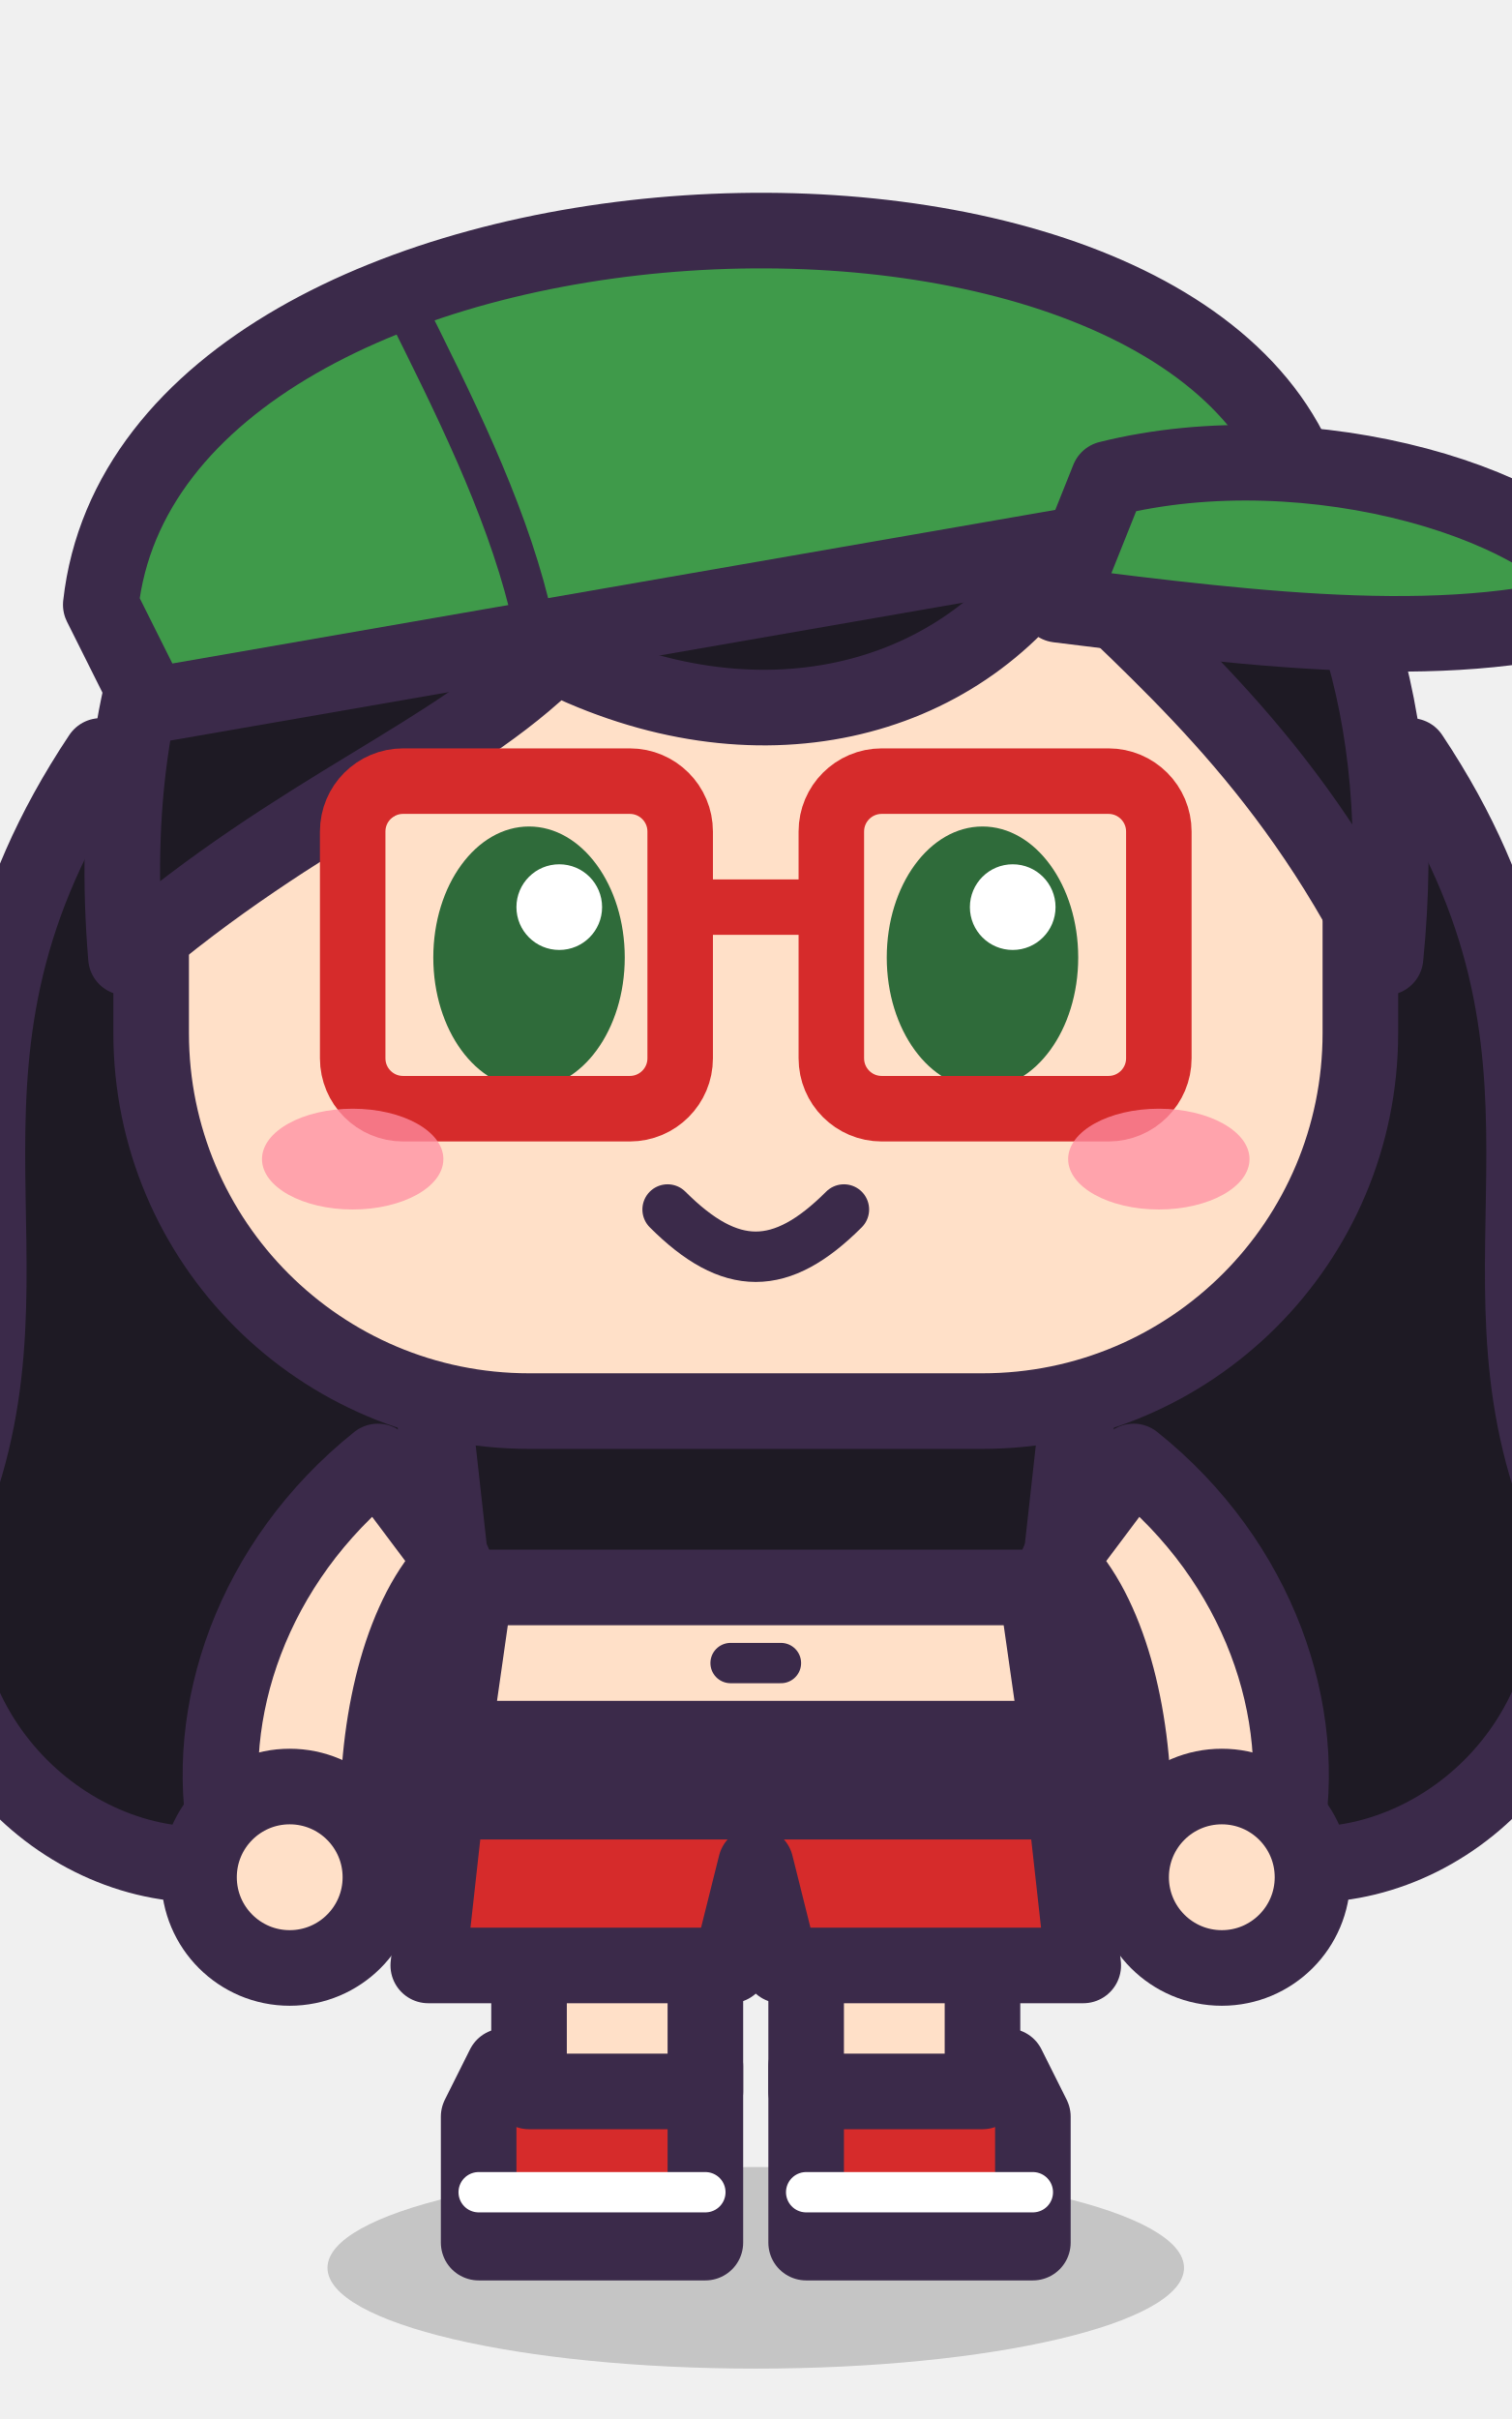
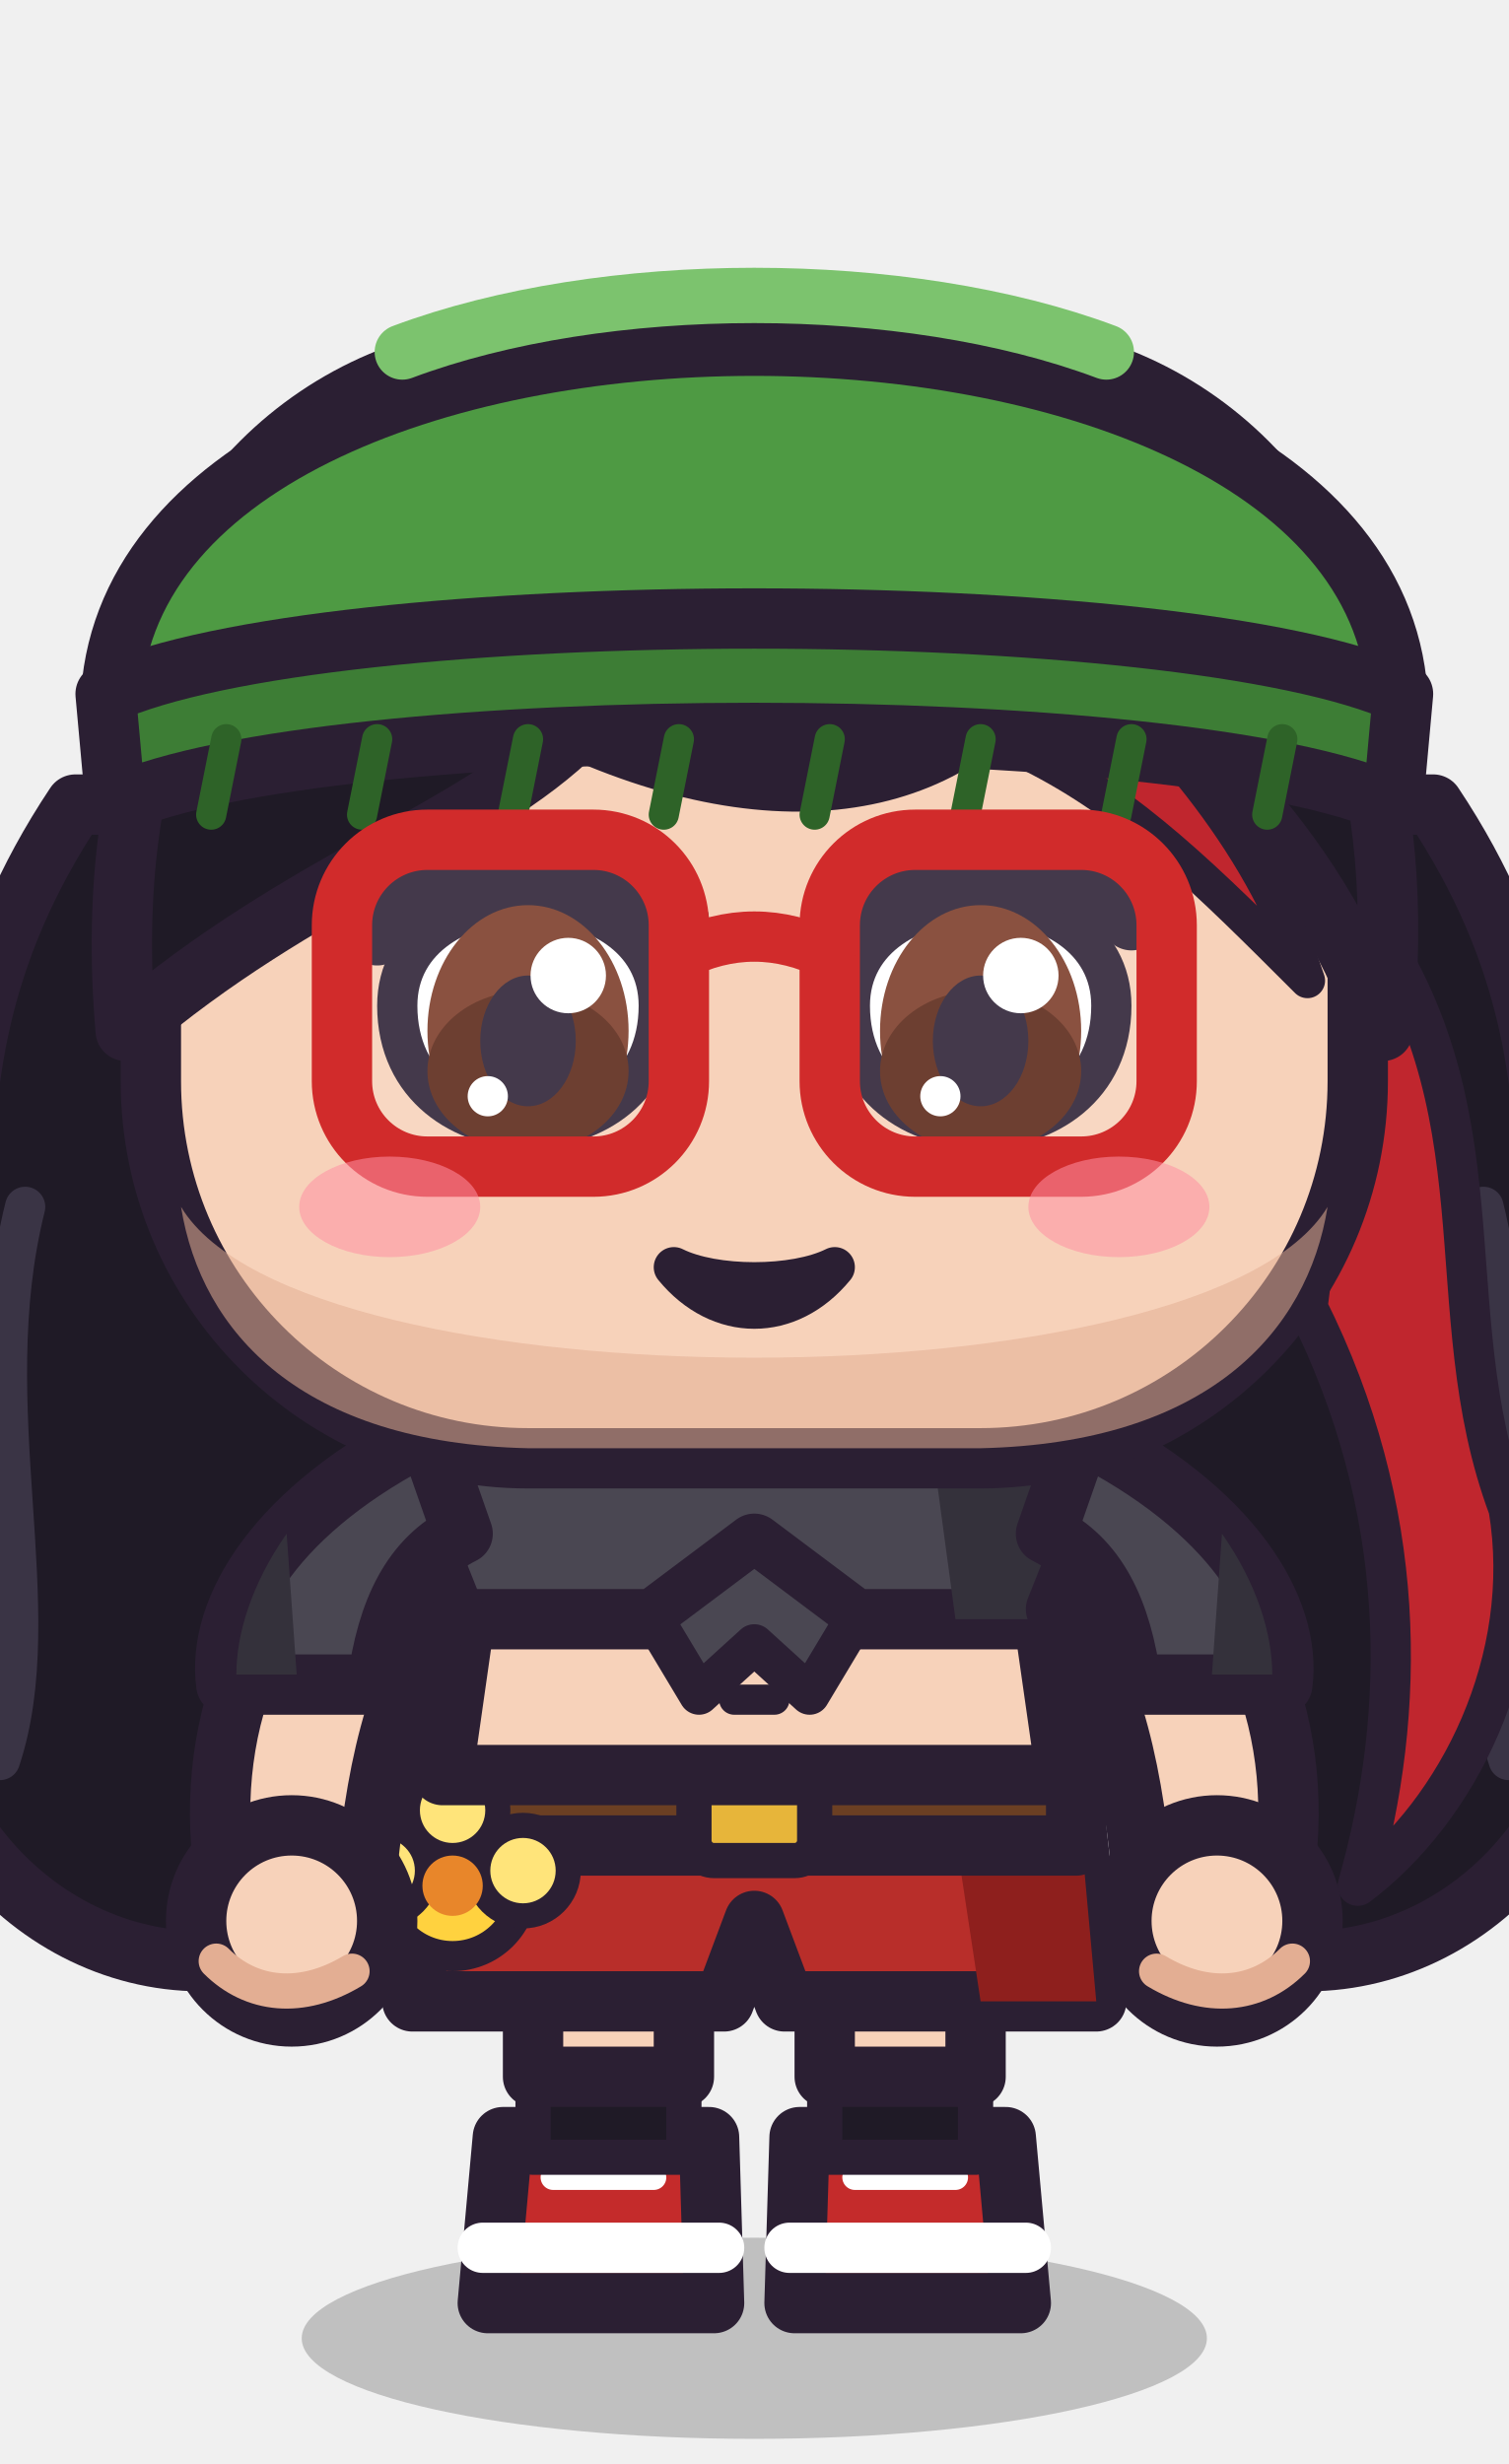
- <svg xmlns="http://www.w3.org/2000/svg" viewBox="-30 -32 60 96" width="60" height="96">
-   <g transform="translate(0 0) scale(1)" stroke="#3b2a4a" stroke-width="3" stroke-linejoin="round" stroke-linecap="round">
-     <ellipse cx="0" cy="58" rx="17" ry="4" fill="#000" opacity=".18" stroke="none" />
-     <path d="M-26 -2 C-34 10 -28 18 -32 28 C-34 36 -28 42 -22 42 L-14 34 L14 34 L22 42 C28 42 34 36 32 28 C28 18 34 10 26 -2 Z" fill="#1e1a24" />
-     <path d="M-10 50 L-11 52 L-11 57 L-2 57 L-2 50 Z M2 50 L2 57 L11 57 L11 52 L10 50 Z" fill="#d62b2b" />
-     <path d="M-11 55 L-2 55 M2 55 L11 55" stroke="#fff" stroke-width="1.6" />
-     <rect x="-9" y="44" width="7" height="7" fill="#ffe0c8" />
-     <rect x="2" y="44" width="7" height="7" fill="#ffe0c8" />
-     <path d="M-12 37 L12 37 L13 46 L1 46 L0 42 L-1 46 L-13 46 Z" fill="#d62b2b" />
-     <path d="M-12 37 L12 37 L12 39.5 L-12 39.5 Z" fill="#2a2230" />
-     <path d="M-11 30 L11 30 L12 37 L-12 37 Z" fill="#ffe0c8" />
-     <path d="M-1 34 L1 34" stroke-width="1.6" />
-     <path d="M-13 22 L13 22 L12 31 L-12 31 Z" fill="#1e1a24" />
-     <path d="M-15 26 C-20 30 -22 36 -21 41 L-15 40 C-15 36 -14 32 -12 30 Z M15 26 C20 30 22 36 21 41 L15 40 C15 36 14 32 12 30 Z" fill="#ffe0c8" />
-     <circle cx="-18.5" cy="42.5" r="3.6" fill="#ffe0c8" />
-     <circle cx="18.5" cy="42.5" r="3.6" fill="#ffe0c8" />
-     <rect x="-24" y="-20" width="48" height="44" rx="15" fill="#ffe0c8" />
-     <path d="M-25 6 C-27 -18 -8 -24 2 -22 C14 -22 27 -14 25 6 C21 -2 16 -6 12 -10 C8 -4 0 -2 -8 -6 C-12 -2 -18 0 -25 6 Z" fill="#1e1a24" />
-     <path d="M-26 -8 C-24 -26 18 -28 22 -12 L-24 -4 Z" fill="#3f9a4a" />
-     <path d="M14 -13 C22 -15 32 -12 34 -8 C28 -6 20 -7 12 -8 Z" fill="#3f9a4a" />
-     <path d="M-14 -20 C-12 -16 -10 -12 -9 -8" fill="none" stroke-width="1.6" />
-     <ellipse cx="-9" cy="6" rx="3.8" ry="5.2" fill="#2f6b3a" stroke="none" />
-     <ellipse cx="9" cy="6" rx="3.8" ry="5.2" fill="#2f6b3a" stroke="none" />
-     <circle cx="-7.8" cy="4" r="1.7" fill="#fff" stroke="none" />
-     <circle cx="10.2" cy="4" r="1.7" fill="#fff" stroke="none" />
-     <rect x="-16" y="-1" width="13" height="13" rx="2" fill="none" stroke="#d62b2b" stroke-width="2.6" />
-     <rect x="3" y="-1" width="13" height="13" rx="2" fill="none" stroke="#d62b2b" stroke-width="2.6" />
-     <path d="M-3 4 L3 4" stroke="#d62b2b" stroke-width="2.2" />
-     <ellipse cx="-16" cy="14" rx="3.6" ry="2" fill="#ff8fa3" stroke="none" opacity=".75" />
-     <ellipse cx="16" cy="14" rx="3.6" ry="2" fill="#ff8fa3" stroke="none" opacity=".75" />
-     <path d="M-3.5 16 C-1 18.5 1 18.5 3.5 16" fill="none" stroke-width="2" />
+ <svg xmlns="http://www.w3.org/2000/svg" viewBox="-30 -34 60 98" width="60" height="98">
+   <g transform="translate(0 0) scale(1)" stroke="#2B1F33" stroke-width="2.4" stroke-linejoin="round" stroke-linecap="round">
+     <ellipse cx="0" cy="59" rx="18" ry="4" fill="#000" opacity=".2" stroke="none" />
+     <path d="M-27 -2 C-35 10 -29 19 -33 29 C-35 37 -29 44 -22 44 C-18 41 -15 38 -14 34 L14 34 C15 38 18 41 22 44 C29 44 35 37 33 29 C29 19 35 10 27 -2 Z" fill="#1F1A26" />
+     <path d="M-29 14 C-31 22 -28 30 -30 36 M29 14 C31 22 28 30 30 36" fill="none" stroke="#3A3445" stroke-width="1.6" />
+     <path d="M24 2 C30 10 27 18 30 26 C31 32 28 38 24 41 C26 34 26 26 22 18 Z" fill="#C0262E" stroke-width="1.6" />
+     <path d="M-10 51 L-10.6 57.6 L-1.6 57.6 L-1.8 51 Z M1.8 51 L1.6 57.6 L10.6 57.6 L10 51 Z" fill="#C42B2B" />
+     <path d="M-10.8 55.4 L-1.4 55.4 M1.4 55.4 L10.8 55.4" stroke="#fff" stroke-width="2" />
+     <path d="M-8 52.6 L-4 52.6 M4 52.6 L8 52.6" stroke="#fff" stroke-width="1" />
+     <rect x="-8.8" y="48.4" width="6" height="3.4" fill="#1F1A26" stroke-width="1.4" />
+     <rect x="2.8" y="48.4" width="6" height="3.4" fill="#1F1A26" stroke-width="1.4" />
+     <path d="M-8.8 44 L-2.8 44 L-2.8 48.6 L-8.8 48.6 Z M2.8 44 L8.8 44 L8.8 48.6 L2.8 48.6 Z" fill="#F7D2BA" />
+     <path d="M-12.6 37 L12.6 37 L13.6 45.6 L1.2 45.6 L0 42.4 L-1.2 45.6 L-13.6 45.6 Z" fill="#B82E2A" />
+     <path d="M8 39 L13 39 L13.6 45.6 L9 45.6 Z" fill="#8E1F1D" stroke="none" />
+     <path d="M-12.8 36.4 L12.8 36.4 L12.8 39.4 L-12.8 39.4 Z" fill="#6B3F23" />
+     <rect x="-2.4" y="35.8" width="4.8" height="4.2" rx=".8" fill="#E7B53A" stroke-width="1.4" />
+     <g transform="translate(-12 41)">
+       <circle r="2.8" fill="#FFD23F" stroke-width="1.2" />
+       <circle cx="0" cy="-3" r="1.8" fill="#FFE47A" stroke-width="1" />
+       <circle cx="2.8" cy="-.6" r="1.8" fill="#FFE47A" stroke-width="1" />
+       <circle cx="-2.8" cy="-.6" r="1.8" fill="#FFE47A" stroke-width="1" />
+       <circle r="1.2" fill="#E8862A" stroke="none" />
+     </g>
+     <path d="M-11.4 29.6 L11.4 29.6 L12.4 36.6 L-12.4 36.6 Z" fill="#F7D2BA" />
+     <path d="M-.8 33.6 L.8 33.6" stroke-width="1.2" />
+     <path d="M-13.4 22.4 L13.4 22.4 L12.4 30.4 L4 30.4 L0 27.4 L-4 30.4 L-12.4 30.4 Z" fill="#4A4752" />
+     <path d="M-4 30.4 L0 27.4 L4 30.4 L2.2 33.4 L0 31.4 L-2.2 33.4 Z" fill="#4A4752" stroke-width="1.6" />
+     <path d="M7 23 L13 23 L12.4 30.4 L8 30.4 Z" fill="#34313B" stroke="none" />
+     <path d="M-14 25 C-20 29 -22 35 -21 41 L-15.4 40.4 C-15 36 -14 32 -12 30 Z" fill="#F7D2BA" />
+     <path d="M-13 23 C-19 26 -21.4 30 -21 33 L-15 33 C-14.6 30 -13.6 28 -11.6 27 Z" fill="#4A4752" />
+     <path d="M-18.6 27 C-20 29 -20.6 31 -20.6 32.6 L-18.2 32.6 Z" fill="#34313B" stroke="none" />
+     <circle cx="-18.4" cy="42.4" r="3.8" fill="#F7D2BA" />
+     <path d="M-16 44.4 C-18 45.6 -20 45.4 -21.4 44" fill="none" stroke="#E3AE93" stroke-width="1.4" />
+     <path d="M14 25 C20 29 22 35 21 41 L15.4 40.4 C15 36 14 32 12 30 Z" fill="#F7D2BA" />
+     <path d="M13 23 C19 26 21.4 30 21 33 L15 33 C14.6 30 13.6 28 11.6 27 Z" fill="#4A4752" />
+     <path d="M18.6 27 C20 29 20.6 31 20.6 32.6 L18.2 32.6 Z" fill="#34313B" stroke="none" />
+     <circle cx="18.4" cy="42.4" r="3.8" fill="#F7D2BA" />
+     <path d="M16 44.4 C18 45.6 20 45.4 21.4 44" fill="none" stroke="#E3AE93" stroke-width="1.4" />
+     <rect x="-24" y="-20" width="48" height="44" rx="15" fill="#F7D2BA" />
+     <path d="M-22.8 14 C-18 22 18 22 22.8 14 C22 19 18 23.4 9 23.6 L-9 23.6 C-18 23.4 -22 19 -22.8 14 Z" fill="#E3AE93" stroke="none" opacity=".55" />
+     <path d="M-25 7 C-27 -16 -9 -23 2 -21 C14 -21 27 -13 25 7 C22 -1 17 -5 12 -9 C9 -3 2 -1 -7 -5 C-11 -1 -18 1 -25 7 Z" fill="#1F1A26" />
+     <path d="M12 -9 C16 -5 20 -1 22 5 C18 1 15 -2 11 -4 Z" fill="#C0262E" stroke-width="1.4" />
+     <path d="M-14 -10 C-10 -12 -4 -12 0 -11" fill="none" stroke="#4A4455" stroke-width="1.8" />
+     <path d="M-25.6 -6 C-25 -25 25 -25 25.6 -6 C17 -9.6 -17 -9.6 -25.6 -6 Z" fill="#4E9A43" />
+     <path d="M-25.8 -6.4 C-17 -10.4 17 -10.4 25.8 -6.4 L25.4 -2 C17 -5.8 -17 -5.8 -25.4 -2 Z" fill="#3D7D35" />
+     <path d="M-21 -4.6 L-21.6 -1.6" fill="none" stroke="#2E6328" stroke-width="1.2" />
+     <path d="M-15 -4.6 L-15.6 -1.6" fill="none" stroke="#2E6328" stroke-width="1.2" />
+     <path d="M-9 -4.6 L-9.6 -1.6" fill="none" stroke="#2E6328" stroke-width="1.2" />
+     <path d="M-3 -4.6 L-3.6 -1.6" fill="none" stroke="#2E6328" stroke-width="1.2" />
+     <path d="M3 -4.6 L2.4 -1.6" fill="none" stroke="#2E6328" stroke-width="1.2" />
+     <path d="M9 -4.6 L8.4 -1.6" fill="none" stroke="#2E6328" stroke-width="1.2" />
+     <path d="M15 -4.6 L14.4 -1.6" fill="none" stroke="#2E6328" stroke-width="1.2" />
+     <path d="M21 -4.6 L20.4 -1.6" fill="none" stroke="#2E6328" stroke-width="1.2" />
+     <path d="M-14 -20 C-6 -23 6 -23 14 -20" fill="none" stroke="#7CC36E" stroke-width="2.2" />
+     <path d="M-14.2 6 C-14.2 0.5 -3.8 0.5 -3.8 6 C-3.8 12.5 -14.2 12.5 -14.2 6 Z" fill="#fff" stroke-width="1.6" />
+     <ellipse cx="-9" cy="7" rx="4" ry="5" fill="#7A3A26" stroke="none" />
+     <ellipse cx="-9" cy="8.6" rx="4" ry="3.2" fill="#5A2516" stroke="none" />
+     <ellipse cx="-9" cy="7.4" rx="1.9" ry="2.6" fill="#2B1F33" stroke="none" />
+     <circle cx="-7.4" cy="4.8" r="1.5" fill="#fff" stroke="none" />
+     <circle cx="-10.6" cy="9.6" r=".8" fill="#fff" stroke="none" />
+     <path d="M-15 3.2 C-12 -.2 -6 -.2 -3 2.6" fill="none" stroke-width="2.4" />
+     <path d="M-14.6 2.8 L-16.6 1.4" fill="none" stroke-width="1.6" />
+     <path d="M3.8 6 C3.8 0.5 14.2 0.5 14.2 6 C14.2 12.5 3.8 12.5 3.8 6 Z" fill="#fff" stroke-width="1.6" />
+     <ellipse cx="9" cy="7" rx="4" ry="5" fill="#7A3A26" stroke="none" />
+     <ellipse cx="9" cy="8.6" rx="4" ry="3.2" fill="#5A2516" stroke="none" />
+     <ellipse cx="9" cy="7.4" rx="1.9" ry="2.6" fill="#2B1F33" stroke="none" />
+     <circle cx="10.6" cy="4.8" r="1.5" fill="#fff" stroke="none" />
+     <circle cx="7.4" cy="9.6" r=".8" fill="#fff" stroke="none" />
+     <path d="M3 3.2 C6 -.2 12 -.2 15 2.6" fill="none" stroke-width="2.4" />
+     <path d="M14.6 2.8 L16.6 1.4" fill="none" stroke-width="1.6" />
+     <rect x="-16.4" y="-.6" width="13.4" height="13" rx="3.4" fill="#fff" fill-opacity=".12" stroke="#D12B2B" stroke-width="2.4" />
+     <rect x="3" y="-.6" width="13.4" height="13" rx="3.4" fill="#fff" fill-opacity=".12" stroke="#D12B2B" stroke-width="2.4" />
+     <path d="M-3 4 C-1 3 1 3 3 4" fill="none" stroke="#D12B2B" stroke-width="2" />
+     <ellipse cx="-14.5" cy="14" rx="3.6" ry="2" fill="#FF8FA3" opacity=".55" stroke="none" />
+     <ellipse cx="14.5" cy="14" rx="3.6" ry="2" fill="#FF8FA3" opacity=".55" stroke="none" />
+     <path d="M-3.2 16.4 C-1.4 18.6 1.4 18.6 3.2 16.4 C1.6 17.2 -1.6 17.2 -3.2 16.4 Z" fill="#C8475A" stroke-width="1.6" />
  </g>
</svg>
